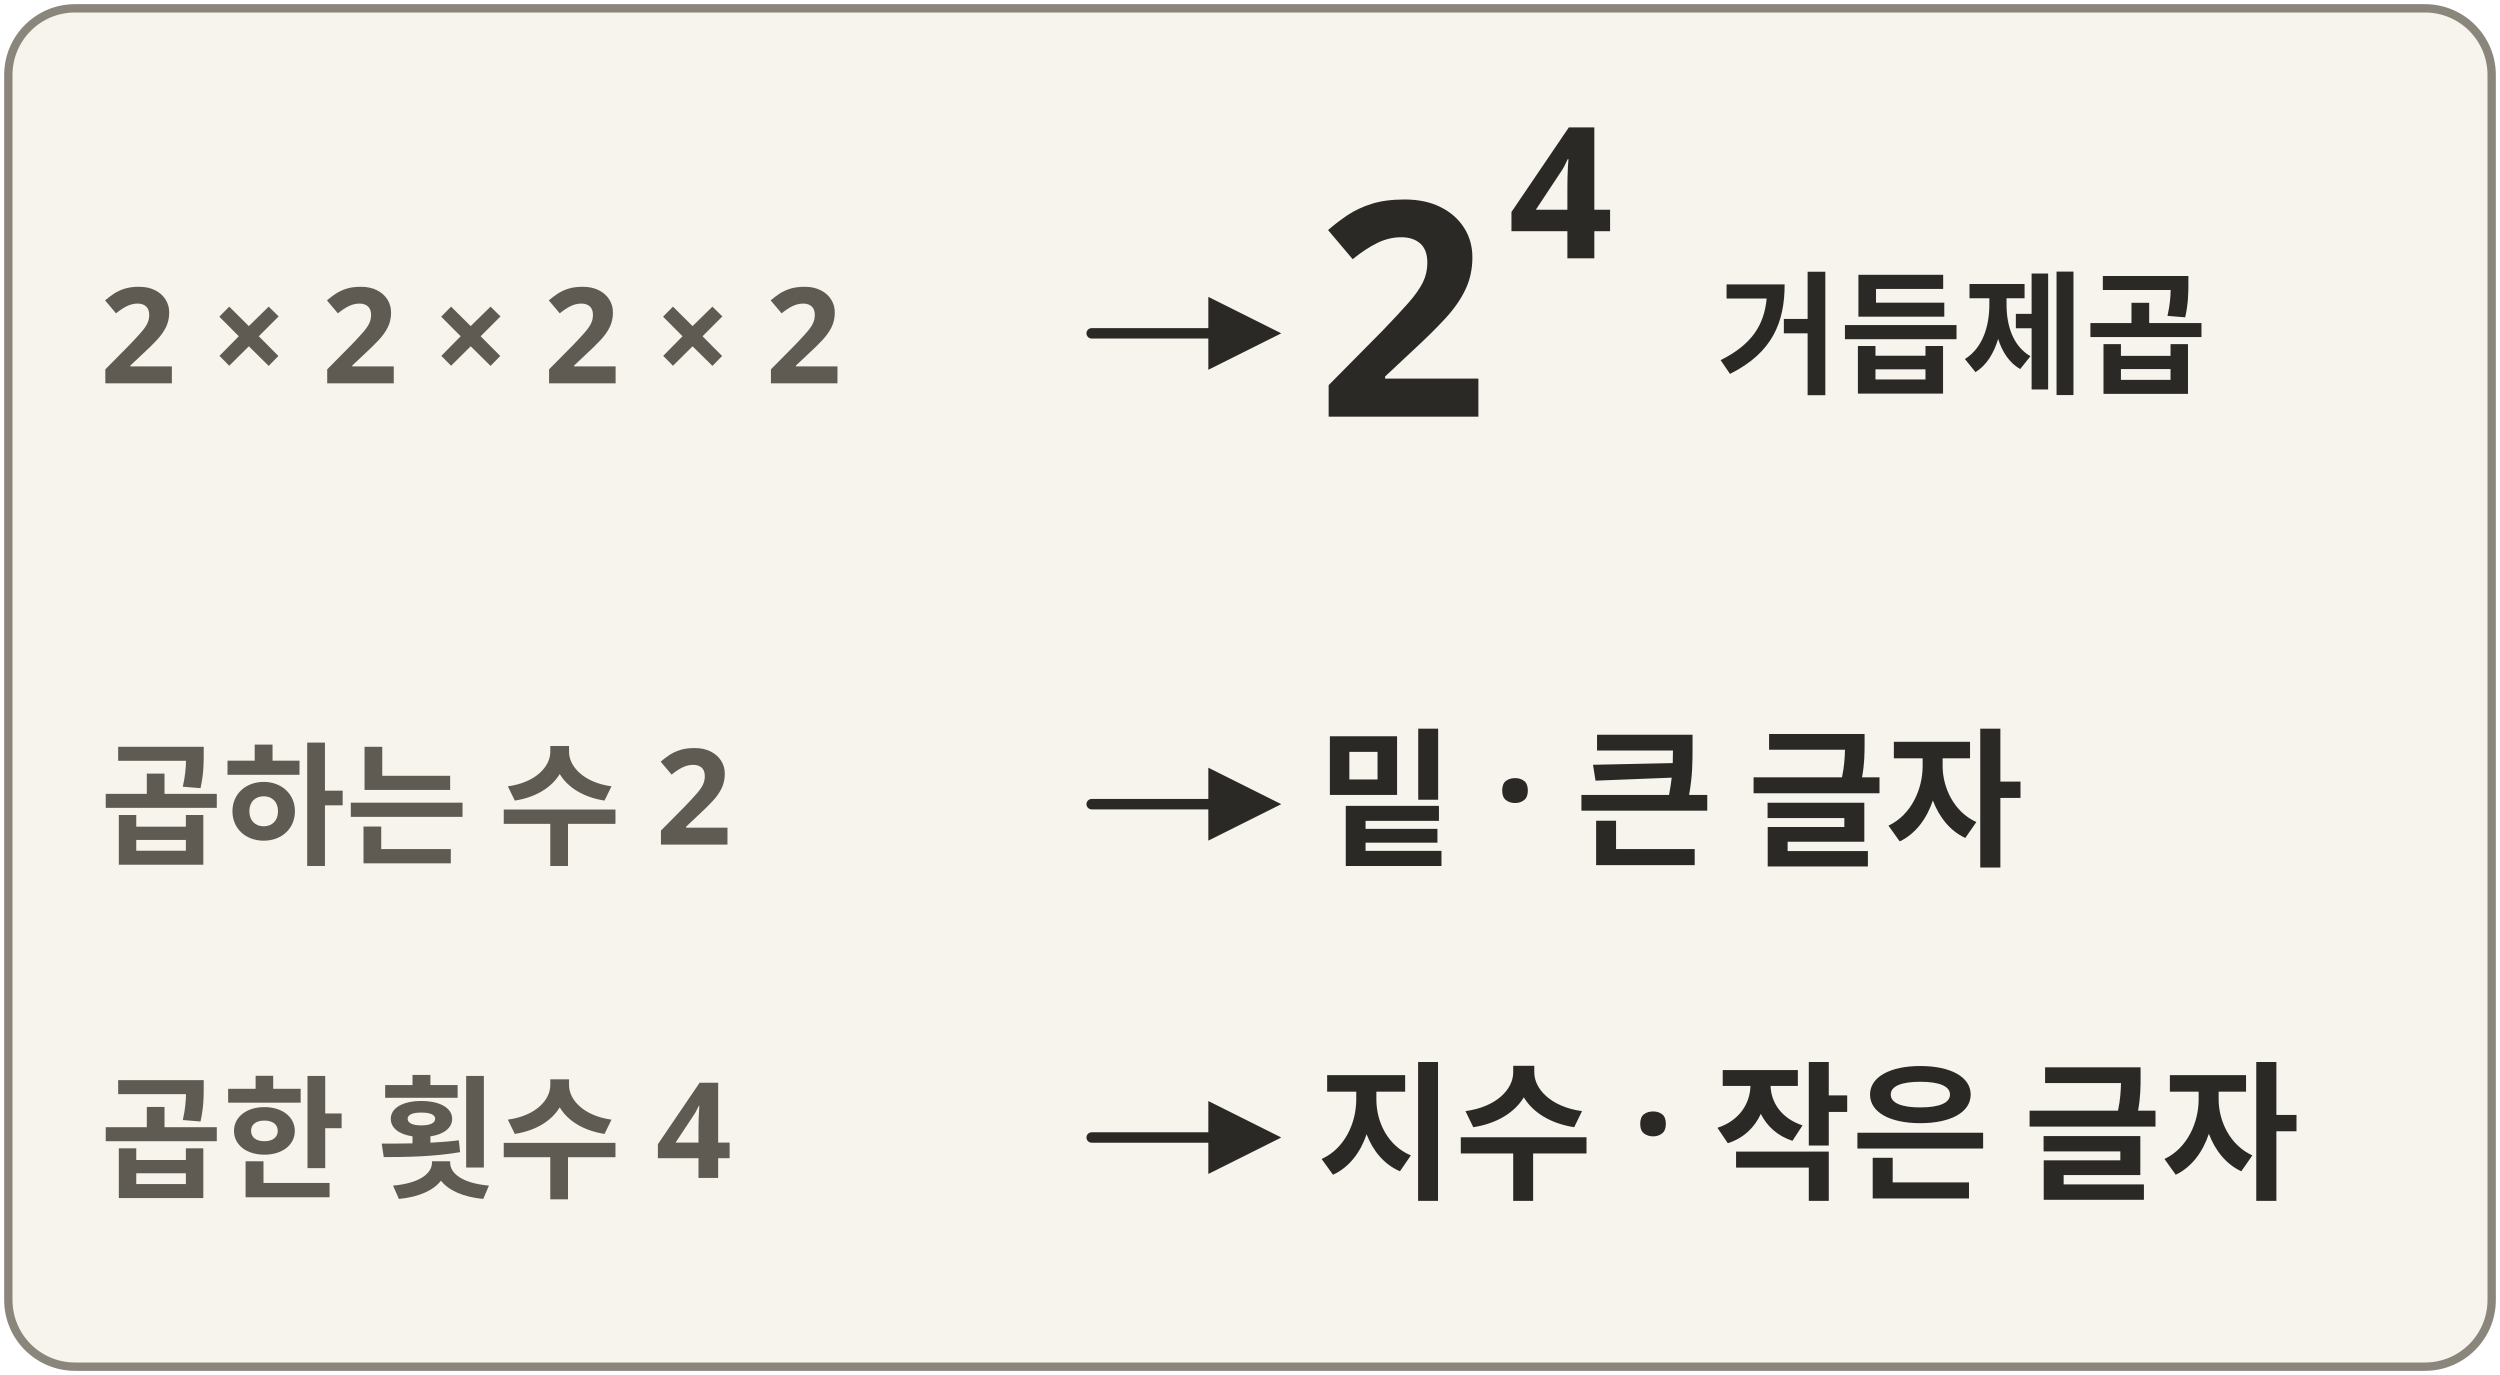
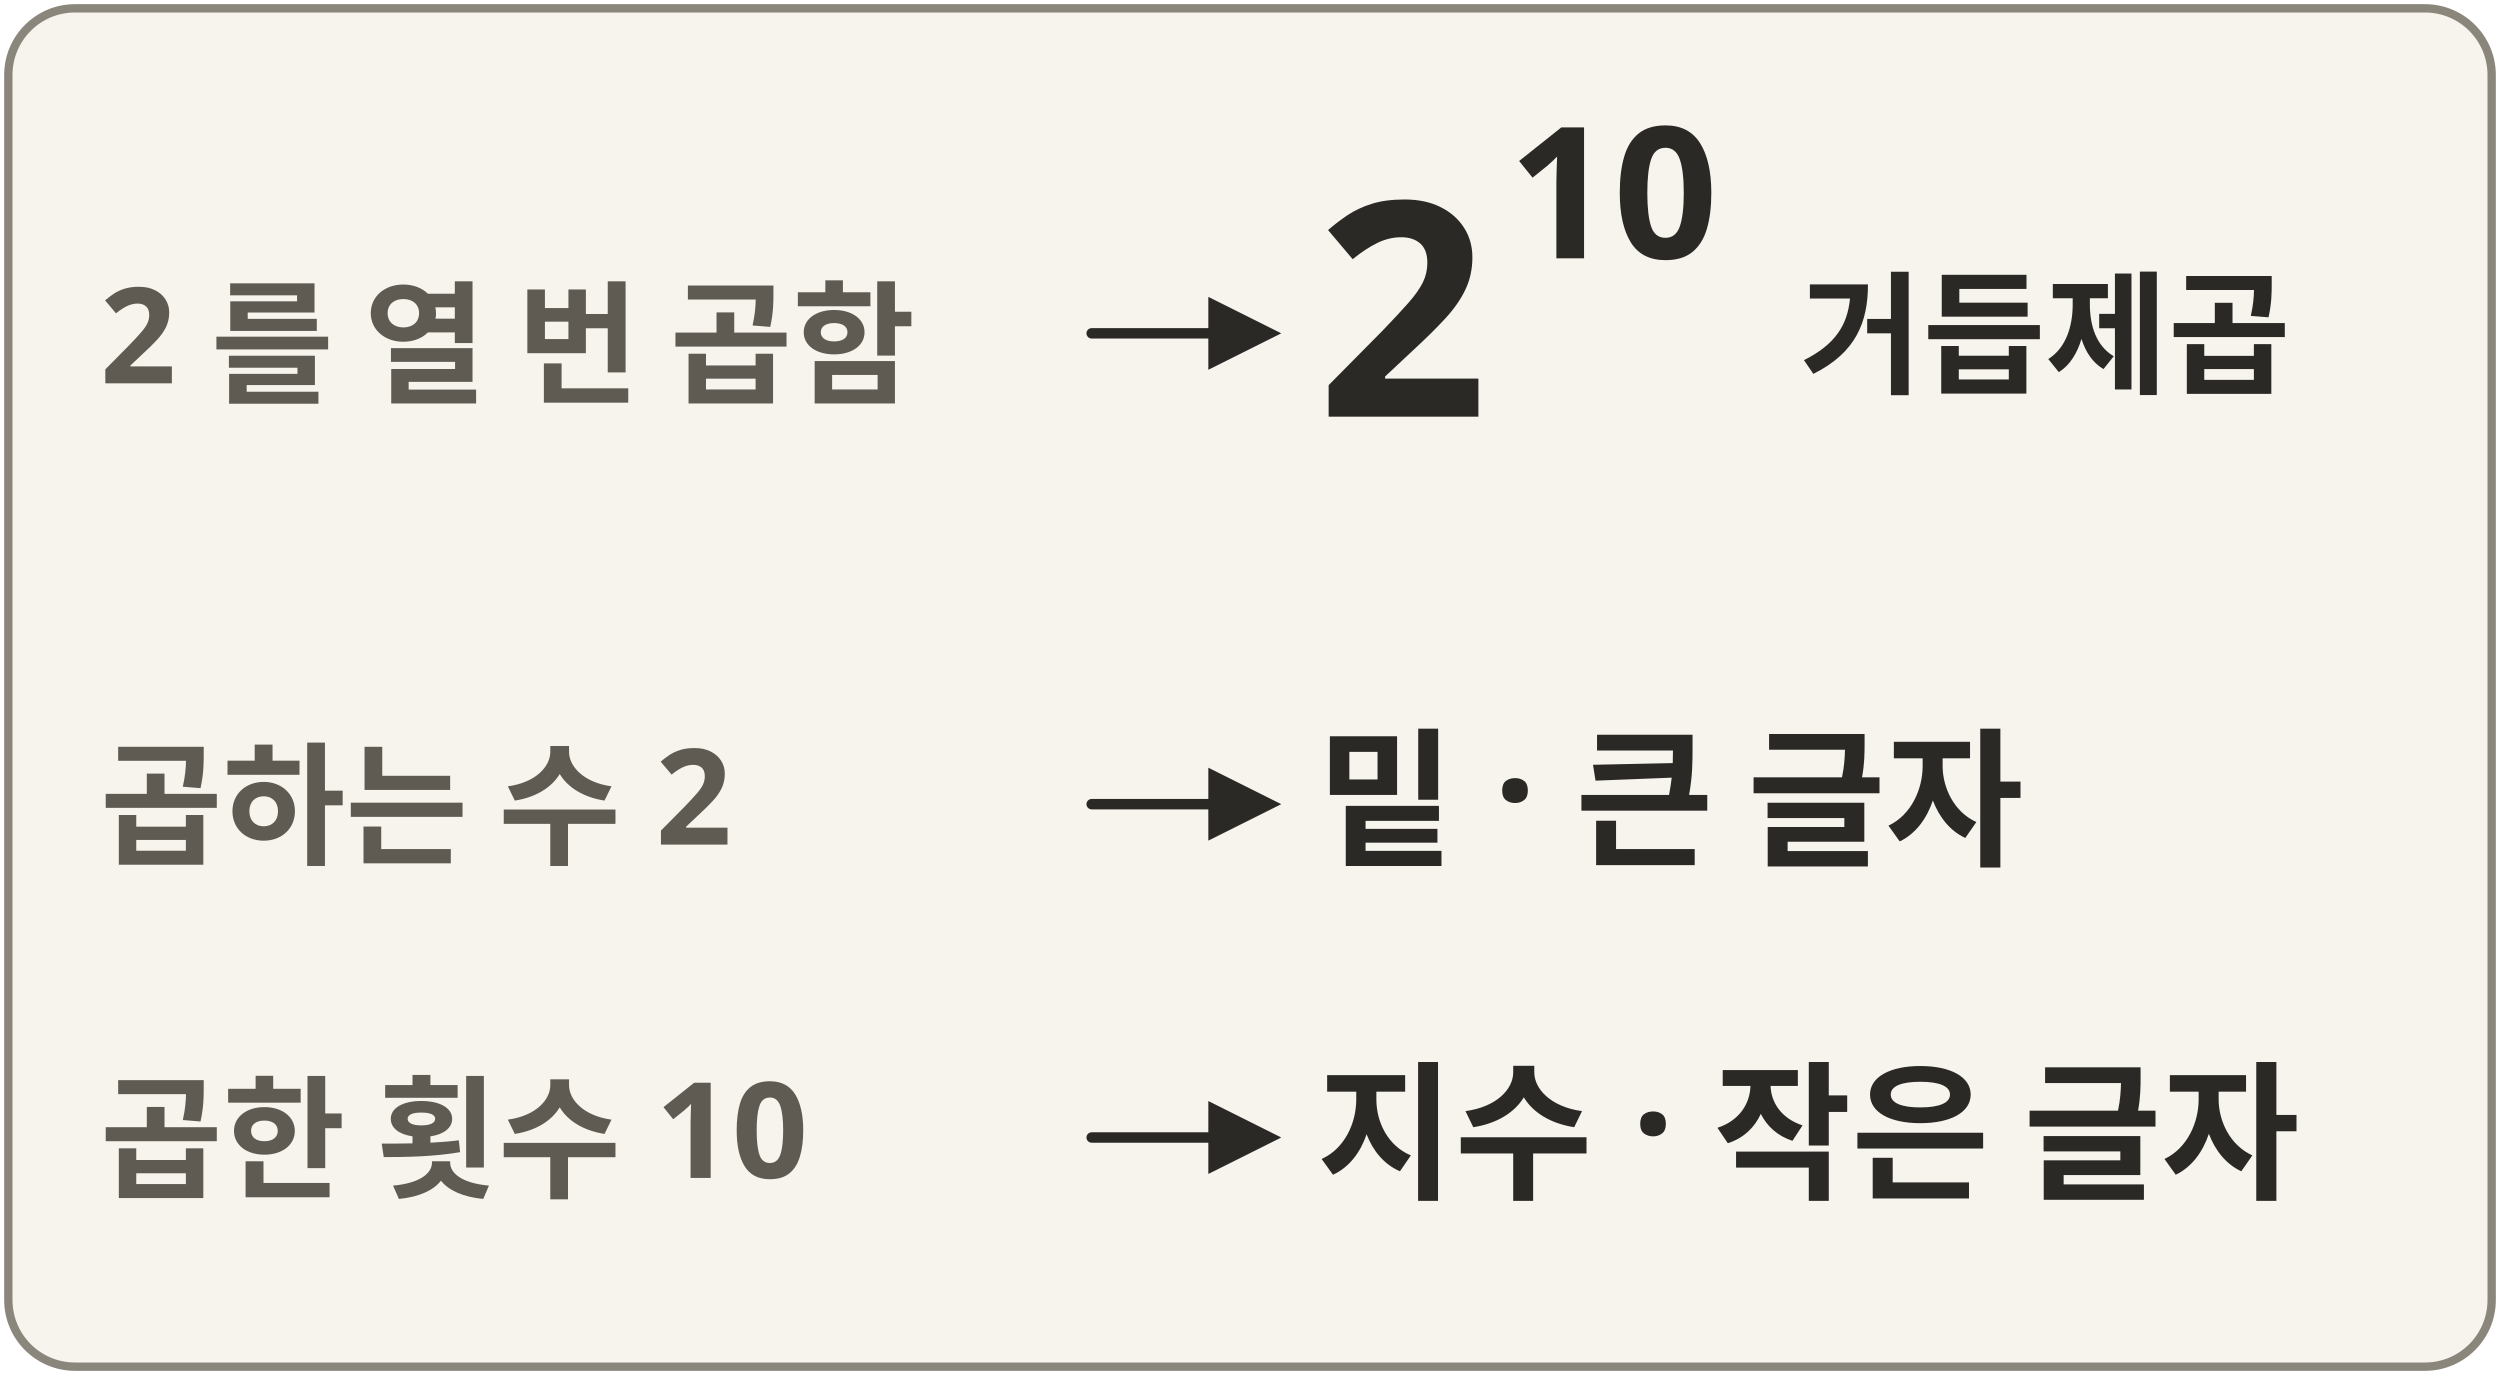
<svg xmlns="http://www.w3.org/2000/svg" viewBox="0 0 600 330" fill="none" stroke="#2a2926" stroke-width="3" stroke-linecap="round" stroke-linejoin="round">
  <defs>
    <marker id="ar" viewBox="0 0 10 10" refX="8" refY="5" markerWidth="7" markerHeight="7" orient="auto-start-reverse">
      <path d="M 0 0 L 10 5 L 0 10 z" fill="#2a2926" stroke="none" />
    </marker>
  </defs>
  <rect x="2" y="2" width="596" height="326" rx="16" fill="#f6f4ec" stroke="#8a867c" stroke-width="2" />
-   <text data-draw="1" x="24" y="92" font-family="sans-serif" font-size="32" font-weight="700" fill="#5f5b52" stroke="none">2 × 2 × 2 × 2</text>
+   <text data-draw="1" x="24" y="92" font-family="sans-serif" font-size="32" font-weight="700" fill="#5f5b52" stroke="none">2 를 열 번 곱함</text>
  <line data-draw="2" x1="262" y1="80" x2="304" y2="80" stroke-width="2.5" marker-end="url(#ar)" />
  <text data-draw="3" x="316" y="100" font-family="sans-serif" font-size="72" font-weight="700" fill="#2a2926" stroke="none">2</text>
-   <text data-draw="3" x="362" y="62" font-family="sans-serif" font-size="44" font-weight="700" fill="#2a2926" stroke="none">4</text>
-   <text data-draw="3" x="412" y="92" font-family="sans-serif" font-size="32" font-weight="700" fill="#2a2926" stroke="none">거듭제곱</text>
+   <text data-draw="3" x="362" y="62" font-family="sans-serif" font-size="44" font-weight="700" fill="#2a2926" stroke="none">10</text>
+   <text data-draw="3" x="432" y="92" font-family="sans-serif" font-size="32" font-weight="700" fill="#2a2926" stroke="none">거듭제곱</text>
  <text data-draw="4" x="24" y="205" font-family="sans-serif" font-size="32" font-weight="700" fill="#5f5b52" stroke="none">곱하는 수 2</text>
  <line data-draw="5" x1="262" y1="193" x2="304" y2="193" stroke-width="2.5" marker-end="url(#ar)" />
  <text data-draw="6" x="316" y="205" font-family="sans-serif" font-size="36" font-weight="700" fill="#2a2926" stroke="none">밑 · 큰 글자</text>
-   <text data-draw="7" x="24" y="285" font-family="sans-serif" font-size="32" font-weight="700" fill="#5f5b52" stroke="none">곱한 횟수 4</text>
+   <text data-draw="7" x="24" y="285" font-family="sans-serif" font-size="32" font-weight="700" fill="#5f5b52" stroke="none">곱한 횟수 10</text>
  <line data-draw="8" x1="262" y1="273" x2="304" y2="273" stroke-width="2.5" marker-end="url(#ar)" />
  <text data-draw="9" x="316" y="285" font-family="sans-serif" font-size="36" font-weight="700" fill="#2a2926" stroke="none">지수 · 작은 글자</text>
</svg>
